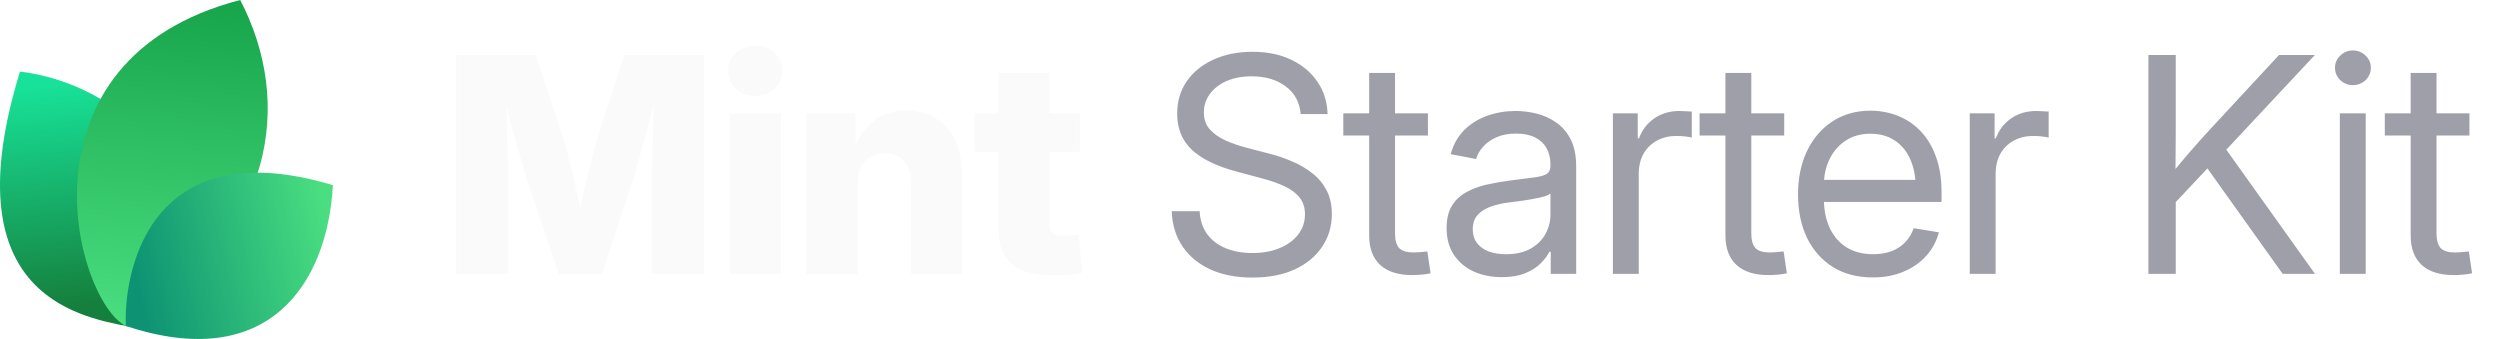
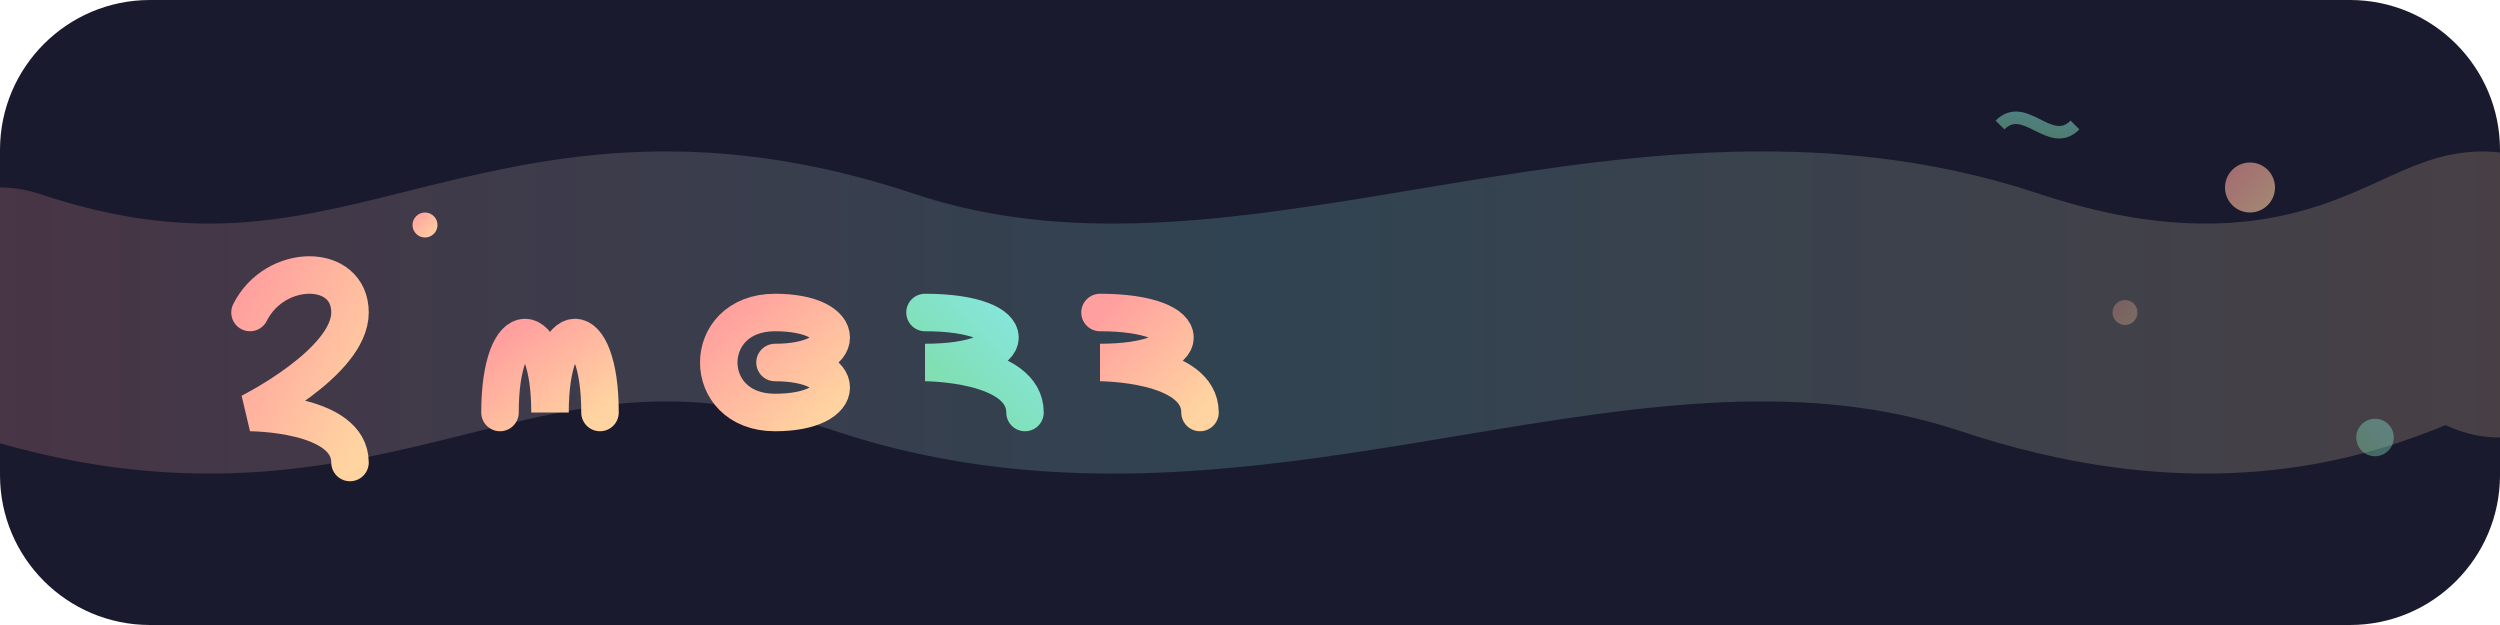
- <svg xmlns="http://www.w3.org/2000/svg" width="177" height="24" viewBox="0 0 177 24" fill="none">
-   <path d="M9.061 23.108C5.268 22.377 -3.391 20.627 1.417 5.064C9.634 6.099 16.973 14.064 9.061 23.108Z" fill="url(#paint0_linear_17557_2145)" />
-   <path d="M8.919 23.094C5.276 21.222 0.784 4.209 17.007 0C20.757 7.193 19.621 16.545 8.919 23.094Z" fill="url(#paint1_linear_17557_2145)" />
-   <path d="M8.914 23.079C8.735 19.882 10.159 9.085 23.57 13.111C23.181 20.123 18.984 26.418 8.914 23.079Z" fill="url(#paint2_linear_17557_2145)" />
-   <path d="M32.301 19.392V3.894H37.938L39.925 9.948C40.036 10.315 40.164 10.787 40.31 11.362C40.462 11.938 40.611 12.552 40.757 13.204C40.91 13.855 41.048 14.483 41.173 15.086C41.305 15.682 41.412 16.192 41.495 16.615H40.695C40.771 16.192 40.871 15.682 40.996 15.086C41.128 14.49 41.267 13.866 41.412 13.214C41.565 12.562 41.714 11.948 41.86 11.373C42.005 10.79 42.133 10.315 42.244 9.948L44.2 3.894H49.848V19.392H46.166V12.704C46.166 12.357 46.173 11.917 46.187 11.383C46.2 10.849 46.214 10.27 46.228 9.646C46.249 9.022 46.266 8.391 46.28 7.753C46.301 7.115 46.311 6.519 46.311 5.964H46.623C46.485 6.561 46.332 7.181 46.166 7.826C45.999 8.471 45.833 9.102 45.666 9.719C45.507 10.336 45.351 10.901 45.198 11.414C45.053 11.928 44.928 12.357 44.824 12.704L42.608 19.392H39.561L37.314 12.704C37.203 12.357 37.072 11.928 36.919 11.414C36.773 10.901 36.614 10.34 36.441 9.729C36.274 9.112 36.104 8.481 35.931 7.836C35.764 7.192 35.608 6.567 35.463 5.964H35.827C35.834 6.512 35.844 7.105 35.858 7.743C35.872 8.374 35.886 9.005 35.9 9.636C35.92 10.26 35.938 10.839 35.952 11.373C35.965 11.907 35.972 12.351 35.972 12.704V19.392H32.301ZM51.668 19.392V8.024H55.288V19.392H51.668ZM53.468 6.786C52.927 6.786 52.473 6.616 52.105 6.276C51.738 5.93 51.554 5.507 51.554 5.007C51.554 4.508 51.738 4.088 52.105 3.749C52.473 3.409 52.927 3.239 53.468 3.239C54.009 3.239 54.463 3.409 54.83 3.749C55.198 4.082 55.382 4.501 55.382 5.007C55.382 5.507 55.198 5.93 54.83 6.276C54.463 6.616 54.009 6.786 53.468 6.786ZM60.708 13.027V19.392H57.088V8.024H60.551L60.593 10.967H60.281C60.593 10.024 61.061 9.268 61.685 8.7C62.309 8.124 63.138 7.836 64.171 7.836C64.975 7.836 65.672 8.017 66.262 8.377C66.851 8.731 67.302 9.234 67.614 9.885C67.933 10.537 68.092 11.307 68.092 12.194V19.392H64.483V12.912C64.483 12.26 64.32 11.754 63.994 11.394C63.675 11.033 63.221 10.853 62.632 10.853C62.25 10.853 61.914 10.936 61.623 11.102C61.332 11.269 61.106 11.515 60.947 11.841C60.787 12.16 60.708 12.555 60.708 13.027ZM76.456 8.024V10.749H69.008V8.024H76.456ZM70.683 5.163H74.292V15.783C74.292 16.102 74.361 16.334 74.5 16.48C74.646 16.625 74.899 16.698 75.259 16.698C75.405 16.698 75.596 16.688 75.831 16.667C76.074 16.646 76.251 16.629 76.362 16.615L76.632 19.309C76.313 19.378 75.963 19.427 75.582 19.455C75.207 19.482 74.836 19.496 74.469 19.496C73.2 19.496 72.25 19.222 71.619 18.674C70.995 18.127 70.683 17.308 70.683 16.22V5.163Z" fill="#FAFAFA" />
-   <path d="M88.667 19.652C87.523 19.652 86.528 19.458 85.682 19.07C84.843 18.681 84.188 18.137 83.716 17.437C83.245 16.736 82.992 15.908 82.957 14.951H84.933C84.968 15.596 85.148 16.14 85.474 16.584C85.8 17.021 86.24 17.354 86.795 17.582C87.35 17.804 87.974 17.915 88.667 17.915C89.388 17.915 90.026 17.801 90.581 17.572C91.143 17.343 91.583 17.024 91.902 16.615C92.228 16.199 92.391 15.717 92.391 15.169C92.391 14.698 92.266 14.306 92.017 13.994C91.767 13.675 91.413 13.408 90.956 13.193C90.498 12.978 89.954 12.787 89.323 12.621L87.502 12.132C86.123 11.765 85.082 11.255 84.382 10.603C83.689 9.944 83.342 9.095 83.342 8.055C83.342 7.174 83.571 6.404 84.028 5.746C84.486 5.087 85.117 4.577 85.921 4.217C86.726 3.849 87.645 3.666 88.678 3.666C89.718 3.666 90.63 3.853 91.413 4.227C92.204 4.602 92.824 5.122 93.275 5.787C93.726 6.446 93.965 7.209 93.993 8.076H92.089C92.013 7.23 91.656 6.574 91.018 6.11C90.387 5.638 89.586 5.403 88.615 5.403C87.95 5.403 87.36 5.513 86.847 5.735C86.341 5.957 85.946 6.262 85.661 6.651C85.377 7.032 85.235 7.469 85.235 7.961C85.235 8.447 85.377 8.849 85.661 9.168C85.946 9.48 86.317 9.74 86.774 9.948C87.232 10.149 87.724 10.319 88.251 10.457L89.884 10.884C90.439 11.023 90.977 11.206 91.496 11.435C92.023 11.657 92.495 11.934 92.911 12.267C93.334 12.593 93.67 12.995 93.92 13.474C94.17 13.945 94.294 14.504 94.294 15.149C94.294 16.015 94.066 16.788 93.608 17.468C93.157 18.148 92.512 18.681 91.673 19.07C90.834 19.458 89.832 19.652 88.667 19.652ZM101.097 8.024V9.594H95.106V8.024H101.097ZM96.937 5.163H98.767V16.521C98.767 17 98.865 17.347 99.059 17.562C99.26 17.77 99.6 17.874 100.078 17.874C100.21 17.874 100.366 17.867 100.546 17.853C100.733 17.832 100.903 17.815 101.056 17.801L101.285 19.351C101.097 19.392 100.886 19.423 100.65 19.444C100.414 19.465 100.189 19.475 99.974 19.475C98.996 19.475 98.244 19.236 97.717 18.758C97.197 18.272 96.937 17.579 96.937 16.677V5.163ZM106.33 19.621C105.595 19.621 104.932 19.489 104.343 19.226C103.754 18.955 103.285 18.564 102.939 18.05C102.592 17.53 102.419 16.896 102.419 16.147C102.419 15.495 102.547 14.965 102.804 14.556C103.06 14.146 103.403 13.828 103.833 13.599C104.263 13.363 104.742 13.186 105.269 13.068C105.796 12.95 106.333 12.857 106.881 12.787C107.574 12.69 108.132 12.617 108.555 12.569C108.978 12.52 109.287 12.441 109.481 12.33C109.675 12.212 109.772 12.014 109.772 11.737V11.654C109.772 11.203 109.679 10.815 109.492 10.489C109.311 10.163 109.041 9.91 108.68 9.729C108.32 9.549 107.872 9.459 107.338 9.459C106.805 9.459 106.34 9.546 105.945 9.719C105.556 9.892 105.241 10.118 104.998 10.395C104.755 10.665 104.593 10.953 104.509 11.258L102.71 10.915C102.897 10.222 103.22 9.65 103.677 9.199C104.135 8.748 104.679 8.412 105.31 8.19C105.941 7.968 106.607 7.857 107.307 7.857C107.8 7.857 108.295 7.92 108.795 8.044C109.301 8.169 109.765 8.381 110.188 8.679C110.611 8.97 110.951 9.369 111.208 9.875C111.464 10.374 111.593 11.005 111.593 11.768V19.392H109.793V17.822H109.7C109.568 18.085 109.363 18.359 109.086 18.643C108.809 18.921 108.444 19.153 107.994 19.34C107.543 19.527 106.988 19.621 106.33 19.621ZM106.621 17.998C107.321 17.998 107.904 17.867 108.368 17.603C108.84 17.333 109.19 16.986 109.419 16.563C109.654 16.133 109.772 15.682 109.772 15.211V13.692C109.703 13.769 109.554 13.841 109.325 13.911C109.096 13.973 108.829 14.032 108.524 14.088C108.226 14.143 107.921 14.192 107.609 14.233C107.304 14.275 107.033 14.309 106.798 14.337C106.354 14.393 105.938 14.49 105.549 14.628C105.168 14.76 104.86 14.954 104.624 15.211C104.388 15.467 104.27 15.811 104.27 16.241C104.27 16.615 104.367 16.934 104.561 17.198C104.762 17.461 105.04 17.662 105.393 17.801C105.747 17.933 106.156 17.998 106.621 17.998ZM114.193 19.392V8.024H115.951V9.792H116.045C116.253 9.209 116.61 8.741 117.116 8.388C117.622 8.034 118.219 7.857 118.905 7.857C119.058 7.857 119.217 7.864 119.384 7.878C119.55 7.885 119.682 7.892 119.779 7.899V9.74C119.716 9.719 119.578 9.695 119.363 9.667C119.155 9.639 118.922 9.625 118.666 9.625C118.174 9.625 117.726 9.733 117.324 9.948C116.922 10.163 116.603 10.471 116.367 10.874C116.138 11.276 116.024 11.758 116.024 12.319V19.392H114.193ZM126.322 8.024V9.594H120.33V8.024H126.322ZM122.161 5.163H123.992V16.521C123.992 17 124.089 17.347 124.283 17.562C124.484 17.77 124.824 17.874 125.302 17.874C125.434 17.874 125.59 17.867 125.77 17.853C125.958 17.832 126.127 17.815 126.28 17.801L126.509 19.351C126.322 19.392 126.11 19.423 125.874 19.444C125.639 19.465 125.413 19.475 125.198 19.475C124.221 19.475 123.468 19.236 122.941 18.758C122.421 18.272 122.161 17.579 122.161 16.677V5.163ZM132.604 19.642C131.502 19.642 130.555 19.396 129.765 18.903C128.974 18.404 128.364 17.714 127.934 16.834C127.511 15.946 127.3 14.927 127.3 13.775C127.3 12.611 127.511 11.584 127.934 10.697C128.364 9.802 128.964 9.102 129.734 8.596C130.51 8.089 131.408 7.836 132.428 7.836C133.1 7.836 133.738 7.954 134.341 8.19C134.952 8.426 135.489 8.783 135.954 9.261C136.425 9.74 136.793 10.343 137.056 11.071C137.327 11.792 137.462 12.645 137.462 13.63V14.296H128.433V12.735H136.463L135.631 13.297C135.631 12.541 135.506 11.876 135.257 11.3C135.007 10.725 134.643 10.277 134.165 9.958C133.686 9.632 133.107 9.469 132.428 9.469C131.748 9.469 131.162 9.632 130.67 9.958C130.177 10.284 129.796 10.725 129.526 11.279C129.262 11.827 129.13 12.441 129.13 13.12V14.046C129.13 14.864 129.273 15.572 129.557 16.168C129.841 16.757 130.243 17.211 130.763 17.53C131.283 17.842 131.901 17.998 132.615 17.998C133.093 17.998 133.523 17.929 133.905 17.79C134.293 17.645 134.619 17.433 134.882 17.156C135.153 16.879 135.354 16.546 135.486 16.157L137.275 16.449C137.108 17.08 136.81 17.634 136.38 18.113C135.95 18.591 135.413 18.966 134.768 19.236C134.123 19.507 133.402 19.642 132.604 19.642ZM139.459 19.392V8.024H141.217V9.792H141.311C141.519 9.209 141.876 8.741 142.382 8.388C142.888 8.034 143.485 7.857 144.171 7.857C144.324 7.857 144.483 7.864 144.649 7.878C144.816 7.885 144.948 7.892 145.045 7.899V9.74C144.982 9.719 144.844 9.695 144.629 9.667C144.421 9.639 144.188 9.625 143.932 9.625C143.439 9.625 142.992 9.733 142.59 9.948C142.188 10.163 141.869 10.471 141.633 10.874C141.404 11.276 141.29 11.758 141.29 12.319V19.392H139.459ZM153.429 14.961V12.715C153.783 12.257 154.136 11.82 154.49 11.404C154.844 10.981 155.204 10.565 155.572 10.156C155.939 9.74 156.314 9.327 156.695 8.918L161.355 3.894H163.893L157.277 10.967H157.184L153.429 14.961ZM152.108 19.392V3.894H154.043V9.241L154.022 12.559L154.043 13.505V19.392H152.108ZM161.615 19.392L155.967 11.477L157.173 9.969L163.903 19.392H161.615ZM165.661 19.392V8.024H167.492V19.392H165.661ZM166.587 6.027C166.24 6.027 165.942 5.909 165.692 5.673C165.443 5.43 165.318 5.139 165.318 4.799C165.318 4.459 165.443 4.172 165.692 3.936C165.942 3.693 166.24 3.572 166.587 3.572C166.934 3.572 167.232 3.693 167.482 3.936C167.731 4.172 167.856 4.459 167.856 4.799C167.856 5.139 167.731 5.43 167.482 5.673C167.232 5.909 166.934 6.027 166.587 6.027ZM174.836 8.024V9.594H168.844V8.024H174.836ZM170.675 5.163H172.506V16.521C172.506 17 172.603 17.347 172.797 17.562C172.998 17.77 173.338 17.874 173.816 17.874C173.948 17.874 174.104 17.867 174.284 17.853C174.472 17.832 174.641 17.815 174.794 17.801L175.023 19.351C174.836 19.392 174.624 19.423 174.388 19.444C174.153 19.465 173.927 19.475 173.712 19.475C172.735 19.475 171.982 19.236 171.455 18.758C170.935 18.272 170.675 17.579 170.675 16.677V5.163Z" fill="#9F9FA9" />
+ <svg xmlns="http://www.w3.org/2000/svg" width="200" height="50" viewBox="0 0 200 50" fill="none">
  <defs>
-     <linearGradient id="paint0_linear_17557_2145" x1="3.776" y1="5.916" x2="5.232" y2="21.559" gradientUnits="userSpaceOnUse">
-       <stop stop-color="#18E299" />
-       <stop offset="1" stop-color="#15803D" />
+     <linearGradient id="gradient1" x1="0%" y1="0%" x2="100%" y2="100%">
+       <stop offset="0%" style="stop-color:#FF9F9F;stop-opacity:1" />
+       <stop offset="100%" style="stop-color:#FFD4A0;stop-opacity:1" />
    </linearGradient>
-     <linearGradient id="paint1_linear_17557_2145" x1="12.171" y1="-0.718" x2="10.19" y2="22.983" gradientUnits="userSpaceOnUse">
-       <stop stop-color="#16A34A" />
-       <stop offset="1" stop-color="#4ADE80" />
+     <linearGradient id="gradient2" x1="100%" y1="0%" x2="0%" y2="100%">
+       <stop offset="0%" style="stop-color:#86E7E0;stop-opacity:1" />
+       <stop offset="100%" style="stop-color:#7FDCA3;stop-opacity:1" />
    </linearGradient>
-     <linearGradient id="paint2_linear_17557_2145" x1="23.133" y1="15.353" x2="9.338" y2="18.52" gradientUnits="userSpaceOnUse">
-       <stop stop-color="#4ADE80" />
-       <stop offset="1" stop-color="#0D9373" />
+     <linearGradient id="gradient3" x1="0%" y1="0%" x2="100%" y2="0%">
+       <stop offset="0%" style="stop-color:#FF9F9F;stop-opacity:0.2" />
+       <stop offset="50%" style="stop-color:#86E7E0;stop-opacity:0.2" />
+       <stop offset="100%" style="stop-color:#FFD4A0;stop-opacity:0.2" />
    </linearGradient>
  </defs>
+   <rect width="200" height="50" rx="12" fill="#1A1A2E" />
+   <path d="M0 25C30 35 40 15 70 25C100 35 130 15 160 25C190 35 200 15 200 25" stroke="url(#gradient3)" stroke-width="20" stroke-linecap="round" fill="none" />
+   <g transform="translate(20, 33)">
+     <path d="M0 -8C2 -12 8 -12 8 -8C8 -4 0 0 0 0C0 0 8 0 8 4" stroke="url(#gradient1)" stroke-width="3" stroke-linecap="round" fill="none" />
+     <path d="M14 0V-8M14 -12L14 -13" stroke="url(#gradient2)" stroke-width="3" stroke-linecap="round" />
+     <circle cx="14" cy="-15" r="1" fill="url(#gradient1)" />
+     <path d="M20 0C20 -8 24 -8 24 0C24 -8 28 -8 28 0" stroke="url(#gradient1)" stroke-width="3" stroke-linecap="round" fill="none" />
+     <path d="M34 4C34 4 34 -16 34 -16" stroke="url(#gradient2)" stroke-width="3" stroke-linecap="round" />
+     <path d="M42 -4C48 -4 48 -8 42 -8C36 -8 36 0 42 0C48 0 48 -4 42 -4" stroke="url(#gradient1)" stroke-width="3" stroke-linecap="round" fill="none" />
+     <path d="M54 -8C62 -8 62 -4 54 -4C54 -4 62 -4 62 0" stroke="url(#gradient2)" stroke-width="3" stroke-linecap="round" fill="none" />
+     <path d="M68 -8C76 -8 76 -4 68 -4C68 -4 76 -4 76 0" stroke="url(#gradient1)" stroke-width="3" stroke-linecap="round" fill="none" />
+   </g>
+   <circle cx="180" cy="15" r="2" fill="url(#gradient1)" opacity="0.6" />
+   <circle cx="190" cy="35" r="1.5" fill="url(#gradient2)" opacity="0.4" />
+   <circle cx="170" cy="25" r="1" fill="url(#gradient1)" opacity="0.3" />
+   <path d="M160 10C162 8 164 12 166 10" stroke="url(#gradient2)" stroke-width="1" opacity="0.5" />
</svg>
